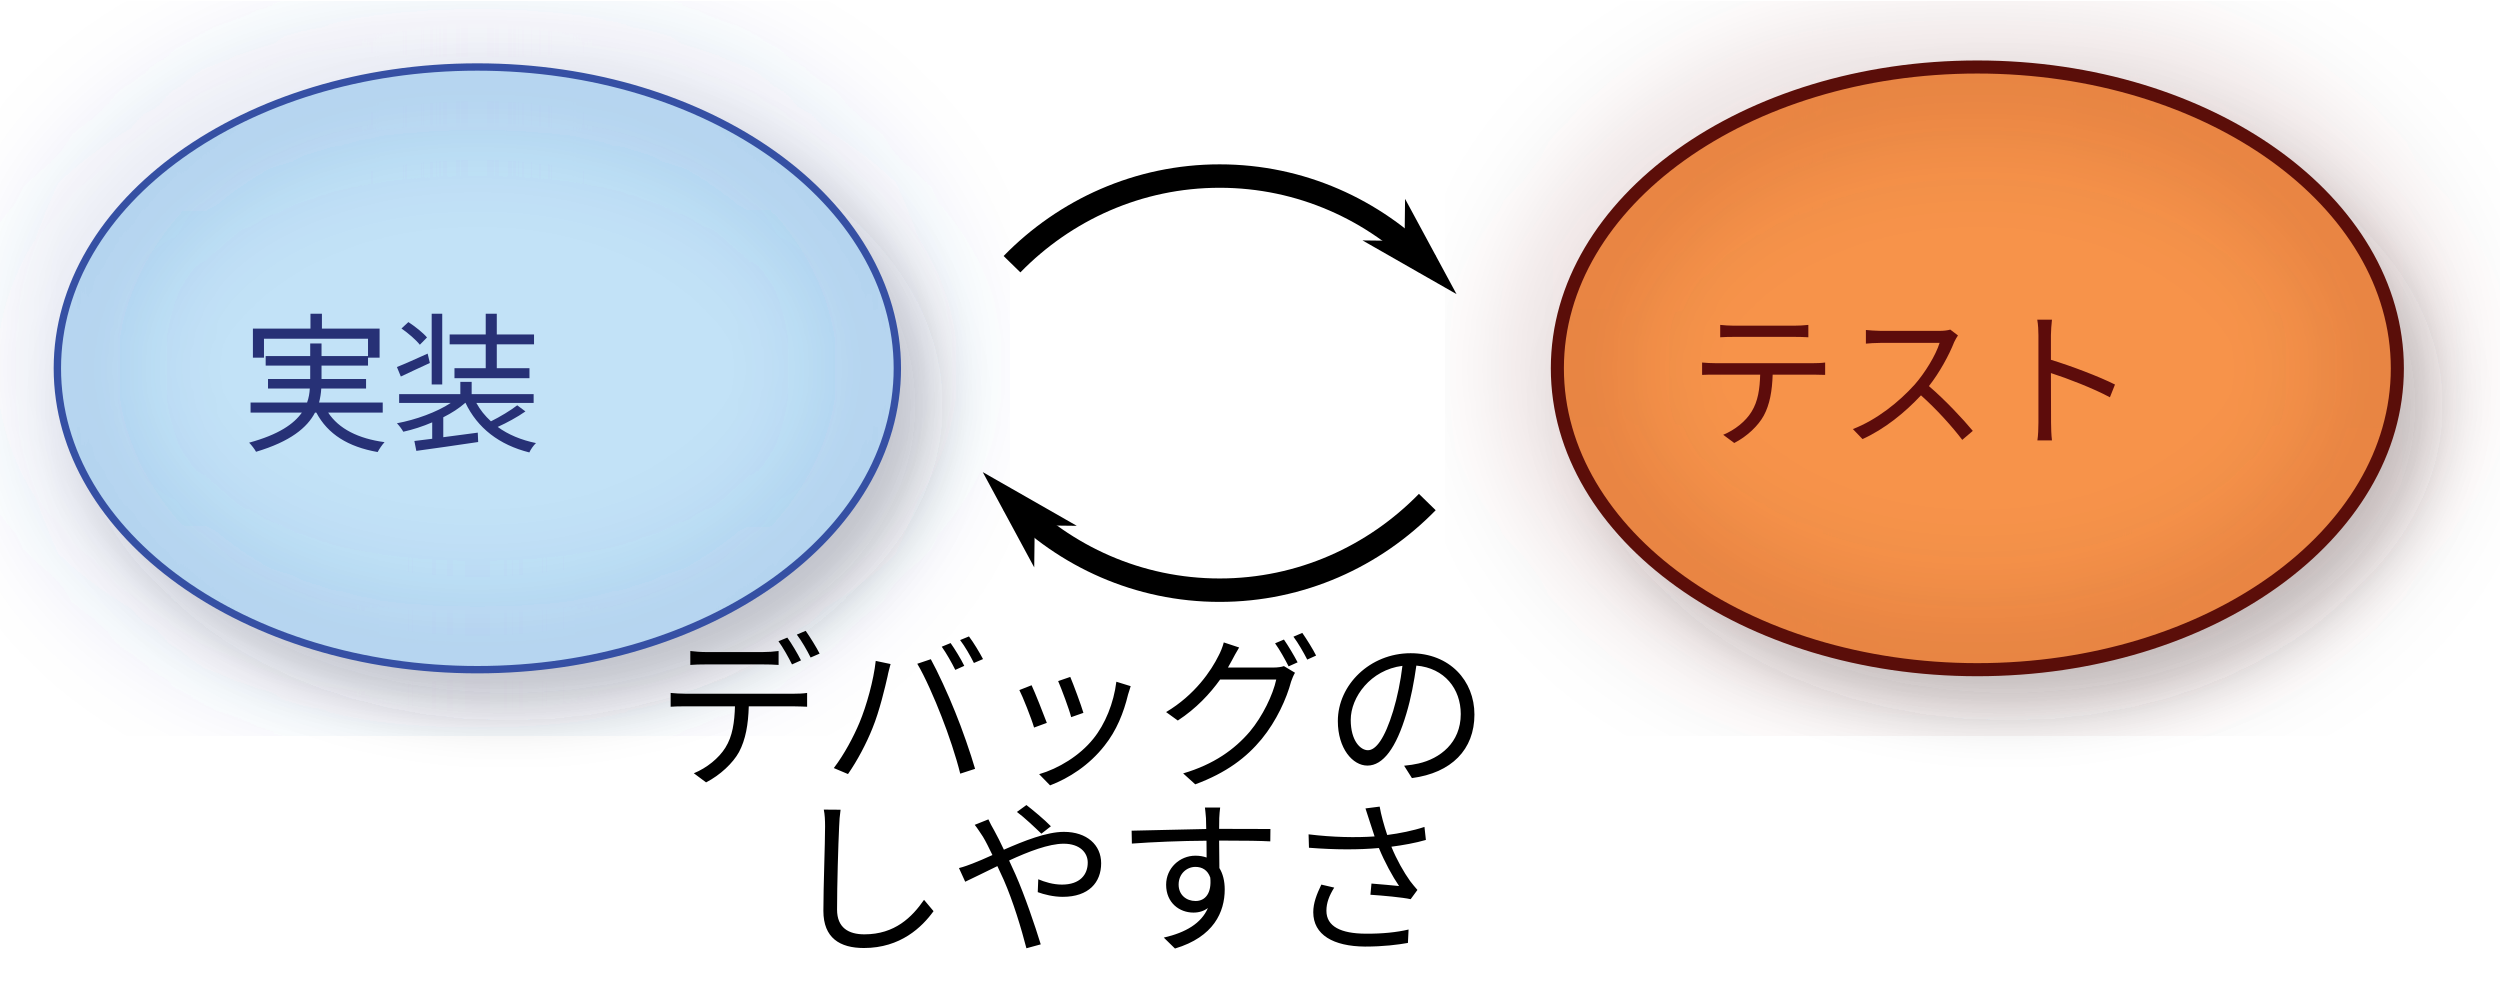
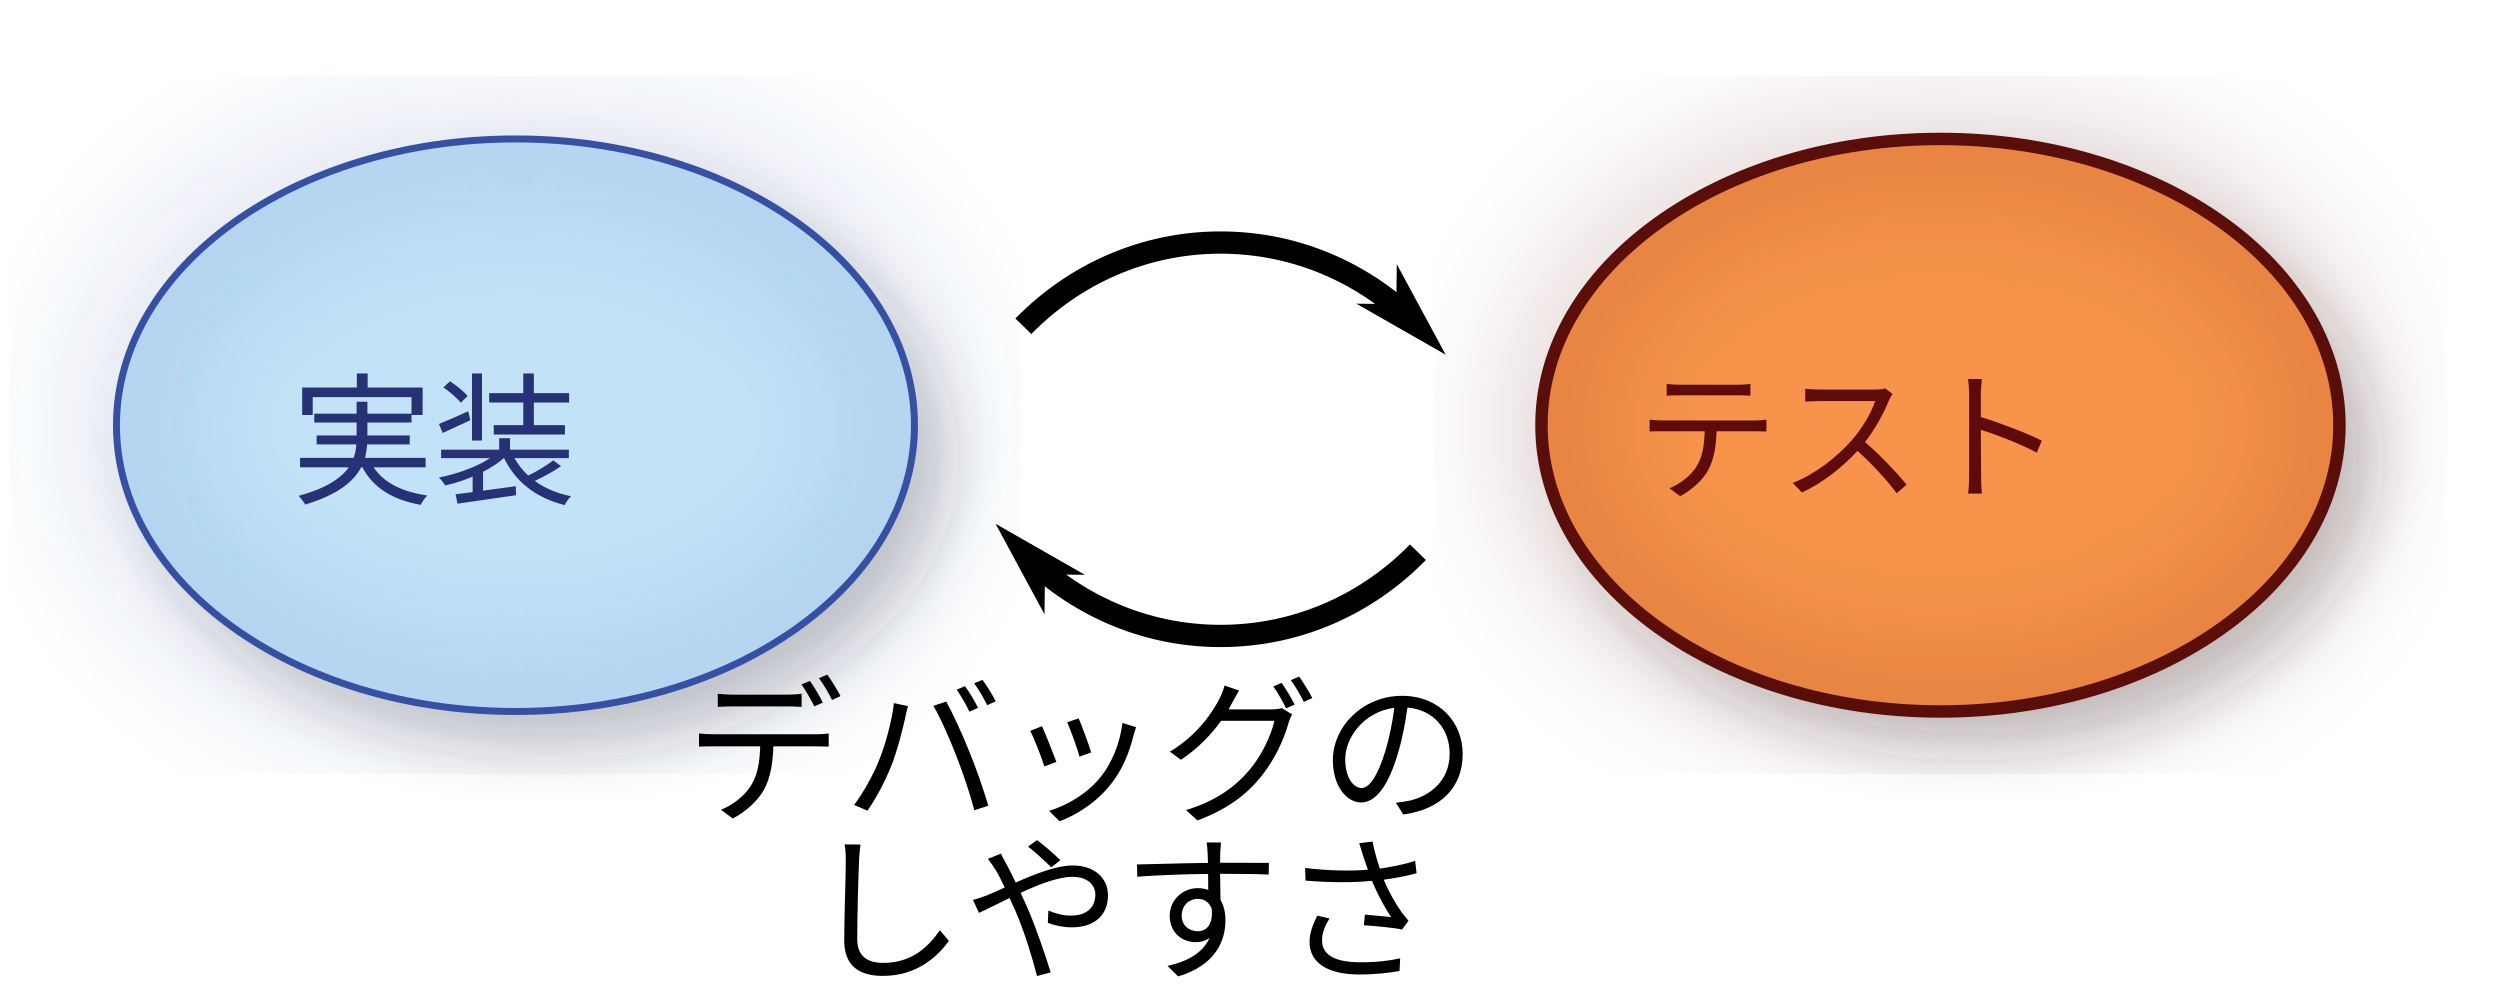
<svg xmlns="http://www.w3.org/2000/svg" width="300" height="120" id="svg3029" version="1.0">
  <defs id="defs3031">
    <marker orient="auto" refY="0" refX="0" id="Arrow1Send" style="overflow:visible">
      <path id="path3957" d="M 0,0 L 5,-5 L -12.5,0 L 5,5 L 0,0 z" style="fill-rule:evenodd;stroke:#000000;stroke-width:1pt;marker-start:none" transform="matrix(-0.2,0,0,-0.2,-1.2,0)" />
    </marker>
    <marker orient="auto" refY="0" refX="0" id="Arrow1Mend" style="overflow:visible">
      <path id="path3951" d="M 0,0 L 5,-5 L -12.5,0 L 5,5 L 0,0 z" style="fill-rule:evenodd;stroke:#000000;stroke-width:1pt;marker-start:none" transform="matrix(-0.4,0,0,-0.4,-4,0)" />
    </marker>
    <marker orient="auto" refY="0" refX="0" id="Arrow1Mstart" style="overflow:visible">
      <path id="path3948" d="M 0,0 L 5,-5 L -12.5,0 L 5,5 L 0,0 z" style="fill-rule:evenodd;stroke:#000000;stroke-width:1pt;marker-start:none" transform="matrix(0.4,0,0,0.4,4,0)" />
    </marker>
    <clipPath clipPathUnits="userSpaceOnUse" id="clipPath3806">
      <rect style="opacity:1;fill:#f7934a;fill-opacity:1;fill-rule:evenodd;stroke:#5b100a;stroke-width:10;stroke-linecap:round;stroke-linejoin:miter;marker:none;marker-start:none;marker-mid:none;marker-end:none;stroke-miterlimit:4;stroke-dasharray:none;stroke-dashoffset:0;stroke-opacity:1;visibility:visible;display:inline;overflow:visible;enable-background:accumulate" id="rect3808" width="400" height="494.286" x="-465.714" y="106.648" />
    </clipPath>
    <filter id="filter3197" x="-0.133" width="1.266" y="-0.109" height="1.218">
      <feGaussianBlur stdDeviation="23.857" id="feGaussianBlur3199" />
    </filter>
    <clipPath clipPathUnits="userSpaceOnUse" id="clipPath3211">
      <rect y="106.648" x="-465.714" height="494.286" width="400" id="rect3213" style="opacity:1;fill:#c2e2f7;fill-opacity:1;fill-rule:evenodd;stroke:#3550a3;stroke-width:10;stroke-linecap:round;stroke-linejoin:miter;marker:none;marker-start:none;marker-mid:none;marker-end:none;stroke-miterlimit:4;stroke-dasharray:none;stroke-dashoffset:0;stroke-opacity:1;visibility:visible;display:inline;overflow:visible;enable-background:accumulate" />
    </clipPath>
    <filter id="filter3169">
      <feGaussianBlur stdDeviation="11.179" id="feGaussianBlur3171" />
    </filter>
  </defs>
  <g id="layer1" transform="translate(-205.0491,-288.352)">
-     <text xml:space="preserve" style="font-size:41.625px;font-style:normal;font-variant:normal;font-weight:normal;font-stretch:normal;fill:#000000;fill-opacity:1;stroke:none;stroke-width:1px;stroke-linecap:butt;stroke-linejoin:miter;stroke-opacity:1;font-family:Sans;-inkscape-font-specification:Sans" x="519.546" y="323.138" id="text3054">
-       <tspan id="tspan3056" x="519.546" y="323.138" />
+     <text xml:space="preserve" style="font-size:39.544px;font-style:normal;font-variant:normal;font-weight:normal;font-stretch:normal;fill:#000000;fill-opacity:1;stroke:none;stroke-width:1px;stroke-linecap:butt;stroke-linejoin:miter;stroke-opacity:1;font-family:Sans;-inkscape-font-specification:Sans" x="511.258" y="330.433" id="text3054">
+       <tspan id="tspan3056" x="511.258" y="330.433" />
    </text>
-     <path style="fill:#2e3436;fill-opacity:0.243;fill-rule:evenodd;stroke:none;stroke-width:2.791;stroke-linecap:round;stroke-linejoin:round;marker:none;marker-start:none;marker-mid:none;marker-end:none;stroke-miterlimit:4;stroke-dasharray:none;stroke-dashoffset:0;stroke-opacity:1;visibility:visible;display:inline;overflow:visible;filter:url(#filter3169);enable-background:accumulate" id="path3080" d="M 334.286,379.505 A 159.286,114.286 0 1 1 15.714,379.505 A 159.286,114.286 0 1 1 334.286,379.505 z" transform="matrix(0.3164062,0,0,0.3164062,210.7571,216.9048)" />
-     <path style="fill:#c2e2f7;fill-opacity:1;fill-rule:evenodd;stroke:#3550a3;stroke-width:2.791;stroke-linecap:round;stroke-linejoin:miter;marker:none;marker-start:none;marker-mid:none;marker-end:none;stroke-miterlimit:4;stroke-dasharray:none;stroke-dashoffset:0;stroke-opacity:1;visibility:visible;display:inline;overflow:visible;enable-background:accumulate" id="path3073" d="M 334.286,379.505 A 159.286,114.286 0 1 1 15.714,379.505 A 159.286,114.286 0 1 1 334.286,379.505 z" transform="matrix(0.3164062,0,0,0.3164062,206.9602,212.4751)" />
-     <path d="M 334.286,379.505 A 159.286,114.286 0 1 1 15.714,379.505 A 159.286,114.286 0 1 1 334.286,379.505 z" id="path3078" style="fill:none;fill-opacity:1;fill-rule:evenodd;stroke:#3550a3;stroke-width:5.582;stroke-linecap:round;stroke-linejoin:miter;marker:none;marker-start:none;marker-mid:none;marker-end:none;stroke-miterlimit:4;stroke-dasharray:none;stroke-dashoffset:0;stroke-opacity:1;visibility:visible;display:inline;overflow:visible;filter:url(#filter3197);enable-background:accumulate" transform="matrix(0.3164062,0,0,0.3164062,206.9602,212.4751)" />
-     <text xml:space="preserve" style="font-size:18px;font-style:normal;font-variant:normal;font-weight:normal;font-stretch:normal;text-align:center;line-height:125%;writing-mode:lr-tb;text-anchor:middle;fill:#273176;fill-opacity:1;stroke:none;stroke-width:1px;stroke-linecap:butt;stroke-linejoin:miter;stroke-opacity:1;font-family:'IPA Pゴシック';-inkscape-font-specification:'IPA Pゴシック'" x="263.707" y="341.13" id="text3082">
-       <tspan x="263.707" y="341.13" id="tspan3084">実装</tspan>
+     <path style="fill:#2e3436;fill-opacity:0.243;fill-rule:evenodd;stroke:none;stroke-width:2.791;stroke-linecap:round;stroke-linejoin:round;marker:none;marker-start:none;marker-mid:none;marker-end:none;stroke-miterlimit:4;stroke-dasharray:none;stroke-dashoffset:0;stroke-opacity:1;visibility:visible;display:inline;overflow:visible;filter:url(#filter3169);enable-background:accumulate" id="path3080" d="M 334.286,379.505 A 159.286,114.286 0 1 1 15.714,379.505 A 159.286,114.286 0 1 1 334.286,379.505 z" transform="matrix(0.3005859,0,0,0.3005859,217.9086,229.5117)" />
+     <path style="fill:#c2e2f7;fill-opacity:1;fill-rule:evenodd;stroke:#3550a3;stroke-width:2.791;stroke-linecap:round;stroke-linejoin:miter;marker:none;marker-start:none;marker-mid:none;marker-end:none;stroke-miterlimit:4;stroke-dasharray:none;stroke-dashoffset:0;stroke-opacity:1;visibility:visible;display:inline;overflow:visible;enable-background:accumulate" id="path3073" d="M 334.286,379.505 A 159.286,114.286 0 1 1 15.714,379.505 A 159.286,114.286 0 1 1 334.286,379.505 z" transform="matrix(0.3005859,0,0,0.3005859,214.3016,225.3035)" />
+     <path d="M 334.286,379.505 A 159.286,114.286 0 1 1 15.714,379.505 A 159.286,114.286 0 1 1 334.286,379.505 z" id="path3078" style="fill:none;fill-opacity:1;fill-rule:evenodd;stroke:#3550a3;stroke-width:5.582;stroke-linecap:round;stroke-linejoin:miter;marker:none;marker-start:none;marker-mid:none;marker-end:none;stroke-miterlimit:4;stroke-dasharray:none;stroke-dashoffset:0;stroke-opacity:1;visibility:visible;display:inline;overflow:visible;filter:url(#filter3197);enable-background:accumulate" transform="matrix(0.3005859,0,0,0.3005859,214.3016,225.3035)" />
+     <text xml:space="preserve" style="font-size:17.1px;font-style:normal;font-variant:normal;font-weight:normal;font-stretch:normal;text-align:center;line-height:125%;writing-mode:lr-tb;text-anchor:middle;fill:#273176;fill-opacity:1;stroke:none;stroke-width:1px;stroke-linecap:butt;stroke-linejoin:miter;stroke-opacity:1;font-family:'IPA Pゴシック';-inkscape-font-specification:'IPA Pゴシック'" x="268.211" y="347.526" id="text3082">
+       <tspan x="268.211" y="347.526" id="tspan3084">実装</tspan>
    </text>
-     <path transform="matrix(0.3164062,0,0,0.3164062,390.7571,216.9048)" d="M 334.286,379.505 A 159.286,114.286 0 1 1 15.714,379.505 A 159.286,114.286 0 1 1 334.286,379.505 z" id="path3096" style="fill:#2e3436;fill-opacity:0.243;fill-rule:evenodd;stroke:none;stroke-width:2.791;stroke-linecap:round;stroke-linejoin:round;marker:none;marker-start:none;marker-mid:none;marker-end:none;stroke-miterlimit:4;stroke-dasharray:none;stroke-dashoffset:0;stroke-opacity:1;visibility:visible;display:inline;overflow:visible;filter:url(#filter3169);enable-background:accumulate" />
-     <path d="M 334.286,379.505 A 159.286,114.286 0 1 1 15.714,379.505 A 159.286,114.286 0 1 1 334.286,379.505 z" id="path3098" style="fill:#f7934a;fill-opacity:1;fill-rule:evenodd;stroke:#5b100a;stroke-width:4.962;stroke-linecap:round;stroke-linejoin:miter;marker:none;marker-start:none;marker-mid:none;marker-end:none;stroke-miterlimit:4;stroke-dasharray:none;stroke-dashoffset:0;stroke-opacity:1;visibility:visible;display:inline;overflow:visible;enable-background:accumulate" transform="matrix(0.3164062,0,0,0.3164062,386.9602,212.4751)" />
-     <path style="fill:none;fill-opacity:1;fill-rule:evenodd;stroke:#5b100a;stroke-width:5.582;stroke-linecap:round;stroke-linejoin:miter;marker:none;marker-start:none;marker-mid:none;marker-end:none;stroke-miterlimit:4;stroke-dasharray:none;stroke-dashoffset:0;stroke-opacity:1;visibility:visible;display:inline;overflow:visible;filter:url(#filter3197);enable-background:accumulate" id="path3100" d="M 334.286,379.505 A 159.286,114.286 0 1 1 15.714,379.505 A 159.286,114.286 0 1 1 334.286,379.505 z" transform="matrix(0.3164062,0,0,0.3164062,386.9602,212.4751)" />
-     <text id="text3102" y="340.652" x="446.298" style="font-size:18px;font-style:normal;font-variant:normal;font-weight:normal;font-stretch:normal;text-indent:0;text-align:center;text-decoration:none;line-height:125%;letter-spacing:normal;word-spacing:normal;text-transform:none;direction:ltr;block-progression:tb;writing-mode:lr-tb;text-anchor:middle;fill:#5d0c0b;fill-opacity:1;fill-rule:nonzero;stroke:none;stroke-width:1px;stroke-linecap:butt;stroke-linejoin:miter;marker:none;marker-start:none;marker-mid:none;marker-end:none;stroke-miterlimit:4;stroke-dasharray:none;stroke-dashoffset:0;stroke-opacity:1;visibility:visible;display:inline;overflow:visible;enable-background:accumulate;font-family:'IPA Pゴシック';-inkscape-font-specification:'IPA Pゴシック'" xml:space="preserve">
-       <tspan id="tspan3104" y="340.652" x="446.298">テスト</tspan>
+     <path transform="matrix(0.3005859,0,0,0.3005859,388.9086,229.5117)" d="M 334.286,379.505 A 159.286,114.286 0 1 1 15.714,379.505 A 159.286,114.286 0 1 1 334.286,379.505 z" id="path3096" style="fill:#2e3436;fill-opacity:0.243;fill-rule:evenodd;stroke:none;stroke-width:2.791;stroke-linecap:round;stroke-linejoin:round;marker:none;marker-start:none;marker-mid:none;marker-end:none;stroke-miterlimit:4;stroke-dasharray:none;stroke-dashoffset:0;stroke-opacity:1;visibility:visible;display:inline;overflow:visible;filter:url(#filter3169);enable-background:accumulate" />
+     <path d="M 334.286,379.505 A 159.286,114.286 0 1 1 15.714,379.505 A 159.286,114.286 0 1 1 334.286,379.505 z" id="path3098" style="fill:#f7934a;fill-opacity:1;fill-rule:evenodd;stroke:#5b100a;stroke-width:4.962;stroke-linecap:round;stroke-linejoin:miter;marker:none;marker-start:none;marker-mid:none;marker-end:none;stroke-miterlimit:4;stroke-dasharray:none;stroke-dashoffset:0;stroke-opacity:1;visibility:visible;display:inline;overflow:visible;enable-background:accumulate" transform="matrix(0.3005859,0,0,0.3005859,385.3016,225.3035)" />
+     <path style="fill:none;fill-opacity:1;fill-rule:evenodd;stroke:#5b100a;stroke-width:5.582;stroke-linecap:round;stroke-linejoin:miter;marker:none;marker-start:none;marker-mid:none;marker-end:none;stroke-miterlimit:4;stroke-dasharray:none;stroke-dashoffset:0;stroke-opacity:1;visibility:visible;display:inline;overflow:visible;filter:url(#filter3197);enable-background:accumulate" id="path3100" d="M 334.286,379.505 A 159.286,114.286 0 1 1 15.714,379.505 A 159.286,114.286 0 1 1 334.286,379.505 z" transform="matrix(0.3005859,0,0,0.3005859,385.3016,225.3035)" />
+     <text id="text3102" y="347.071" x="438.143" style="font-size:17.1px;font-style:normal;font-variant:normal;font-weight:normal;font-stretch:normal;text-indent:0;text-align:center;text-decoration:none;line-height:125%;letter-spacing:normal;word-spacing:normal;text-transform:none;direction:ltr;block-progression:tb;writing-mode:lr-tb;text-anchor:middle;fill:#5d0c0b;fill-opacity:1;fill-rule:nonzero;stroke:none;stroke-width:1px;stroke-linecap:butt;stroke-linejoin:miter;marker:none;marker-start:none;marker-mid:none;marker-end:none;stroke-miterlimit:4;stroke-dasharray:none;stroke-dashoffset:0;stroke-opacity:1;visibility:visible;display:inline;overflow:visible;enable-background:accumulate;font-family:'IPA Pゴシック';-inkscape-font-specification:'IPA Pゴシック'" xml:space="preserve">
+       <tspan id="tspan3104" y="347.071" x="438.143">テスト</tspan>
    </text>
-     <path style="fill:none;fill-opacity:1;fill-rule:evenodd;stroke:#000000;stroke-width:2.812;stroke-linecap:butt;stroke-linejoin:miter;marker:none;marker-start:none;marker-mid:none;marker-end:url(#Arrow1Send);stroke-miterlimit:4;stroke-dasharray:none;stroke-dashoffset:0;stroke-opacity:1;visibility:visible;display:inline;overflow:visible;enable-background:accumulate" d="M 326.488,320.055 C 332.868,313.522 341.679,309.479 351.407,309.479 C 361.134,309.479 369.946,313.522 376.325,320.055" id="path3137" />
-     <path style="fill:none;fill-opacity:1;fill-rule:evenodd;stroke:#000000;stroke-width:2.812;stroke-linecap:butt;stroke-linejoin:miter;marker:none;marker-start:none;marker-mid:none;marker-end:url(#Arrow1Send);stroke-miterlimit:4;stroke-dasharray:none;stroke-dashoffset:0;stroke-opacity:1;visibility:visible;display:inline;overflow:visible;enable-background:accumulate" d="M 376.325,348.597 C 369.946,355.131 361.134,359.174 351.407,359.174 C 341.679,359.174 332.868,355.131 326.488,348.597" id="path3936" />
-     <text xml:space="preserve" style="font-size:20px;font-style:normal;font-variant:normal;font-weight:normal;font-stretch:normal;text-align:center;line-height:100%;writing-mode:lr-tb;text-anchor:middle;fill:#000000;fill-opacity:1;stroke:none;stroke-width:1px;stroke-linecap:butt;stroke-linejoin:miter;stroke-opacity:1;font-family:'IPA Pゴシック';-inkscape-font-specification:'IPA Pゴシック'" x="352.023" y="381.098" id="text8916">
-       <tspan id="tspan8934" x="352.023" y="381.098" dx="0 0 1.515 -3.536">デバッグの</tspan>
-       <tspan x="352.023" y="401.098" id="tspan2410">しやすさ</tspan>
+     <path style="fill:none;fill-opacity:1;fill-rule:evenodd;stroke:#000000;stroke-width:2.672;stroke-linecap:butt;stroke-linejoin:miter;marker:none;marker-start:none;marker-mid:none;marker-end:url(#Arrow1Send);stroke-miterlimit:4;stroke-dasharray:none;stroke-dashoffset:0;stroke-opacity:1;visibility:visible;display:inline;overflow:visible;enable-background:accumulate" d="M 327.853,327.505 C 333.914,321.298 342.284,317.457 351.526,317.457 C 360.767,317.457 369.138,321.298 375.198,327.505" id="path3137" />
+     <path style="fill:none;fill-opacity:1;fill-rule:evenodd;stroke:#000000;stroke-width:2.672;stroke-linecap:butt;stroke-linejoin:miter;marker:none;marker-start:none;marker-mid:none;marker-end:url(#Arrow1Send);stroke-miterlimit:4;stroke-dasharray:none;stroke-dashoffset:0;stroke-opacity:1;visibility:visible;display:inline;overflow:visible;enable-background:accumulate" d="M 375.198,354.619 C 369.138,360.826 360.767,364.667 351.526,364.667 C 342.284,364.667 333.914,360.826 327.853,354.619" id="path3936" />
+     <text xml:space="preserve" style="font-size:19px;font-style:normal;font-variant:normal;font-weight:normal;font-stretch:normal;text-align:center;line-height:100%;writing-mode:lr-tb;text-anchor:middle;fill:#000000;fill-opacity:1;stroke:none;stroke-width:1px;stroke-linecap:butt;stroke-linejoin:miter;stroke-opacity:1;font-family:'IPA Pゴシック';-inkscape-font-specification:'IPA Pゴシック'" x="352.111" y="385.495" id="text8916">
+       <tspan id="tspan8934" x="352.111" y="385.495">デバッグの</tspan>
+       <tspan x="352.111" y="404.495" id="tspan2410">しやすさ</tspan>
    </text>
  </g>
</svg>
